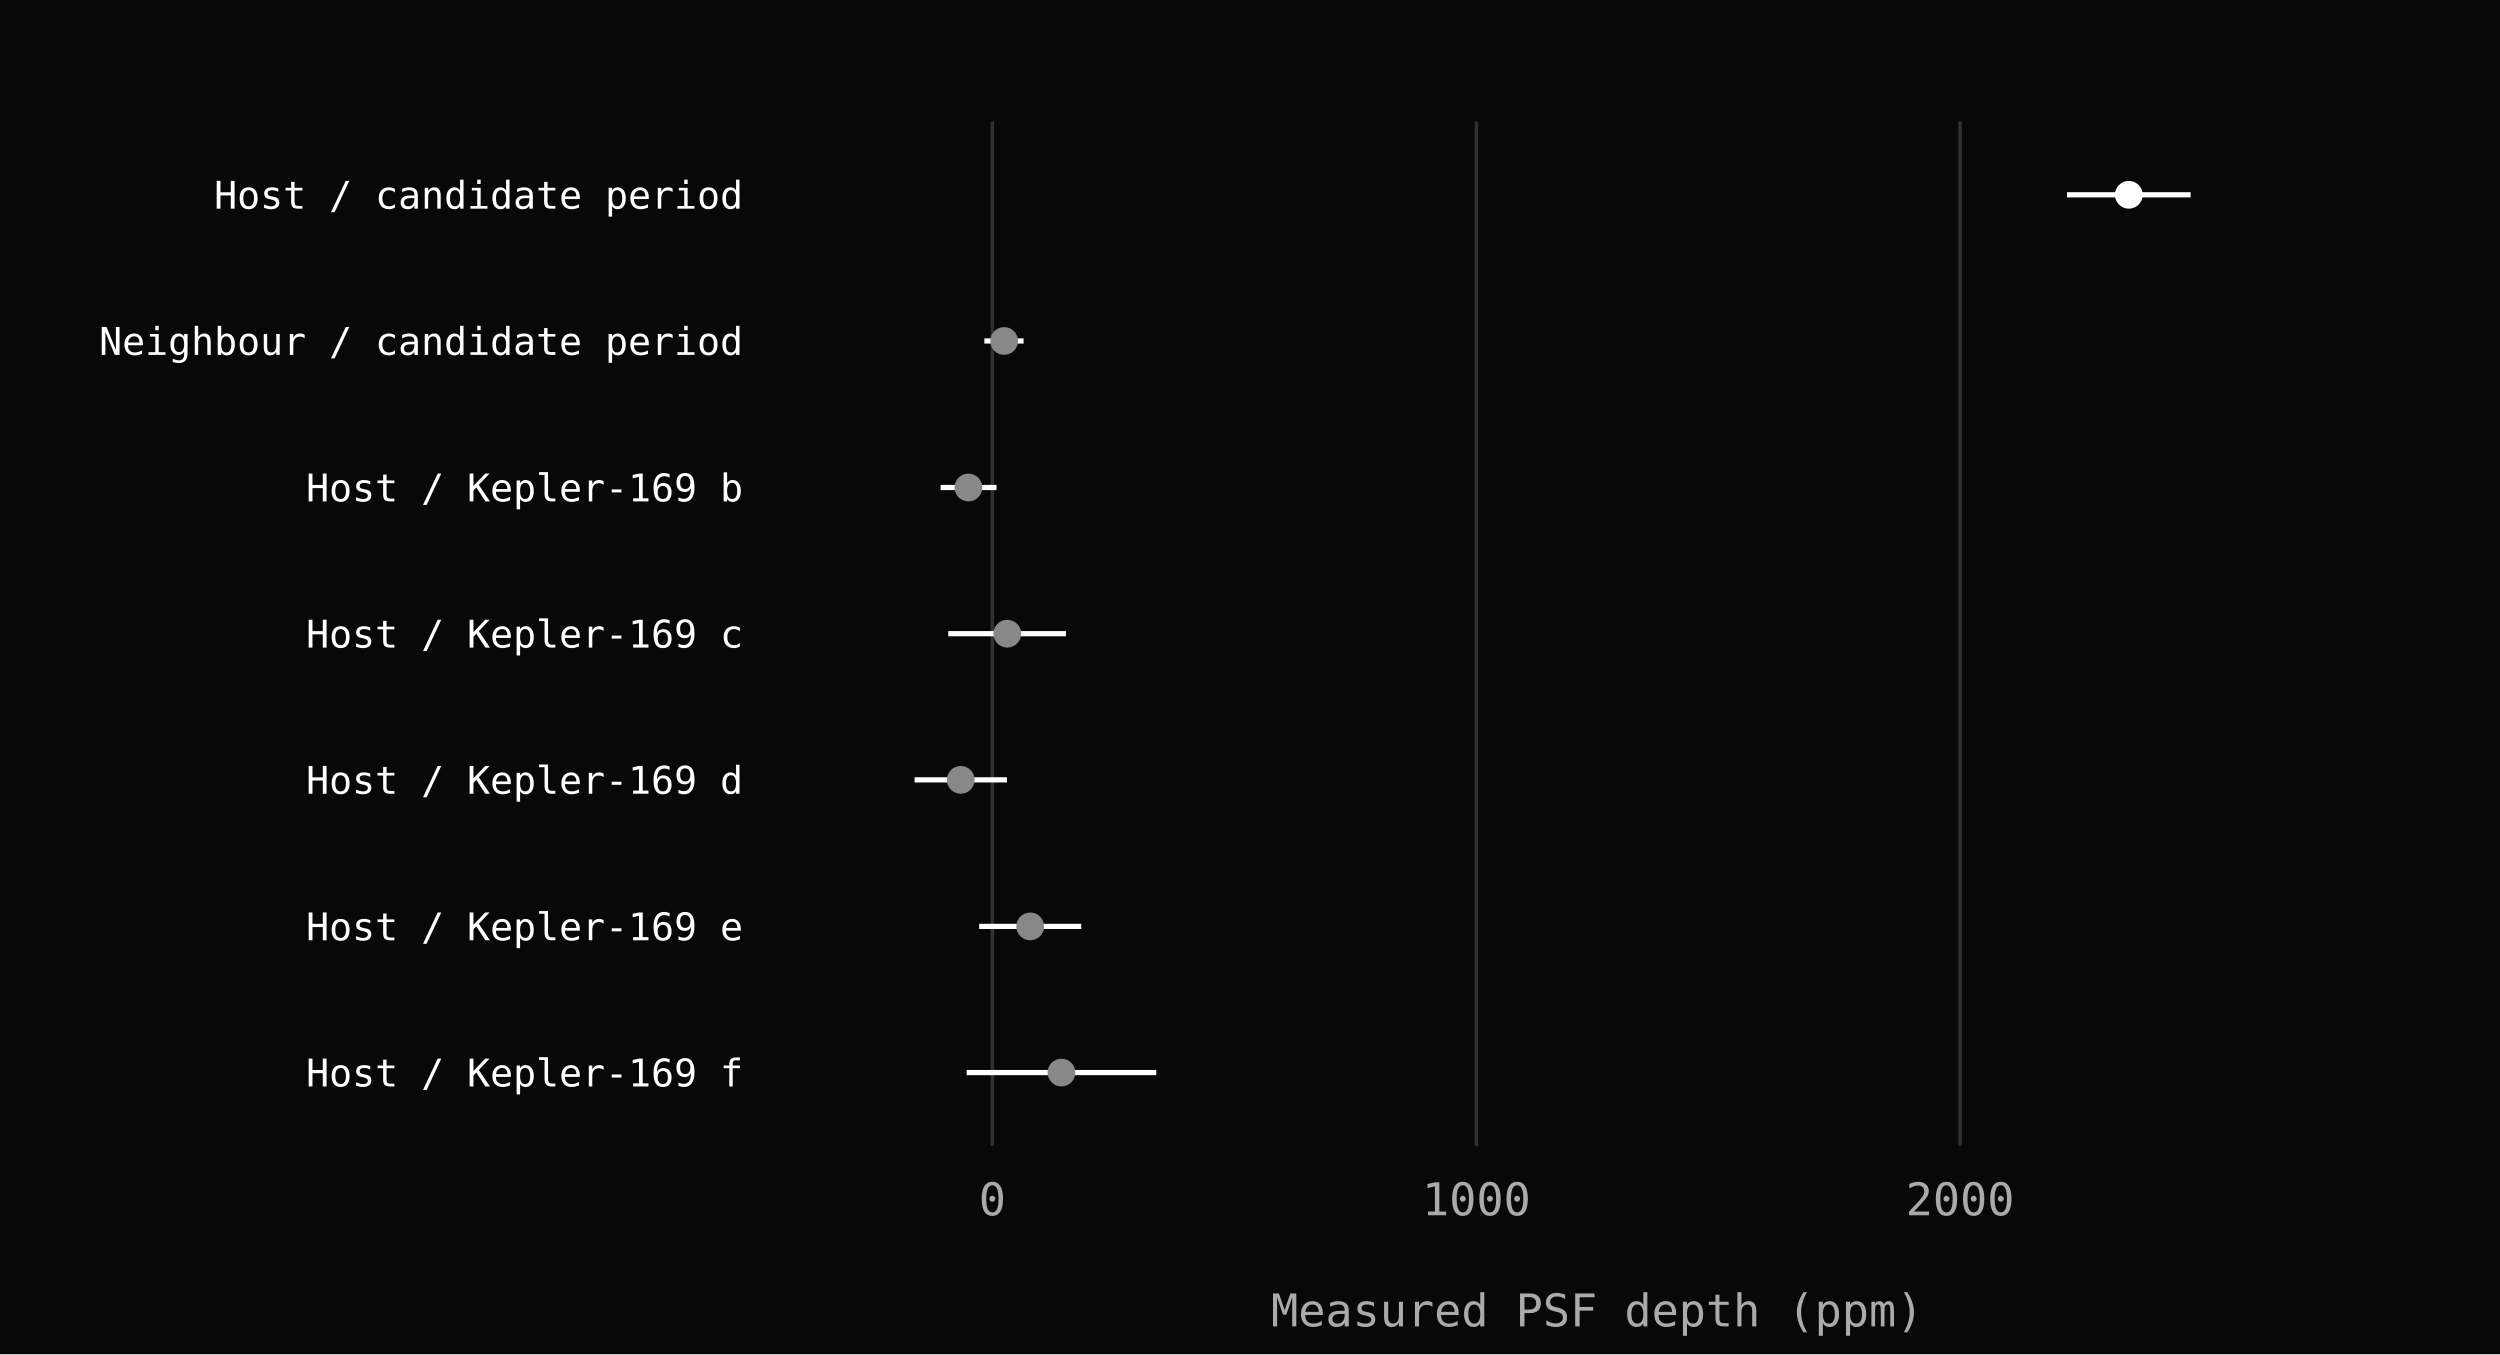
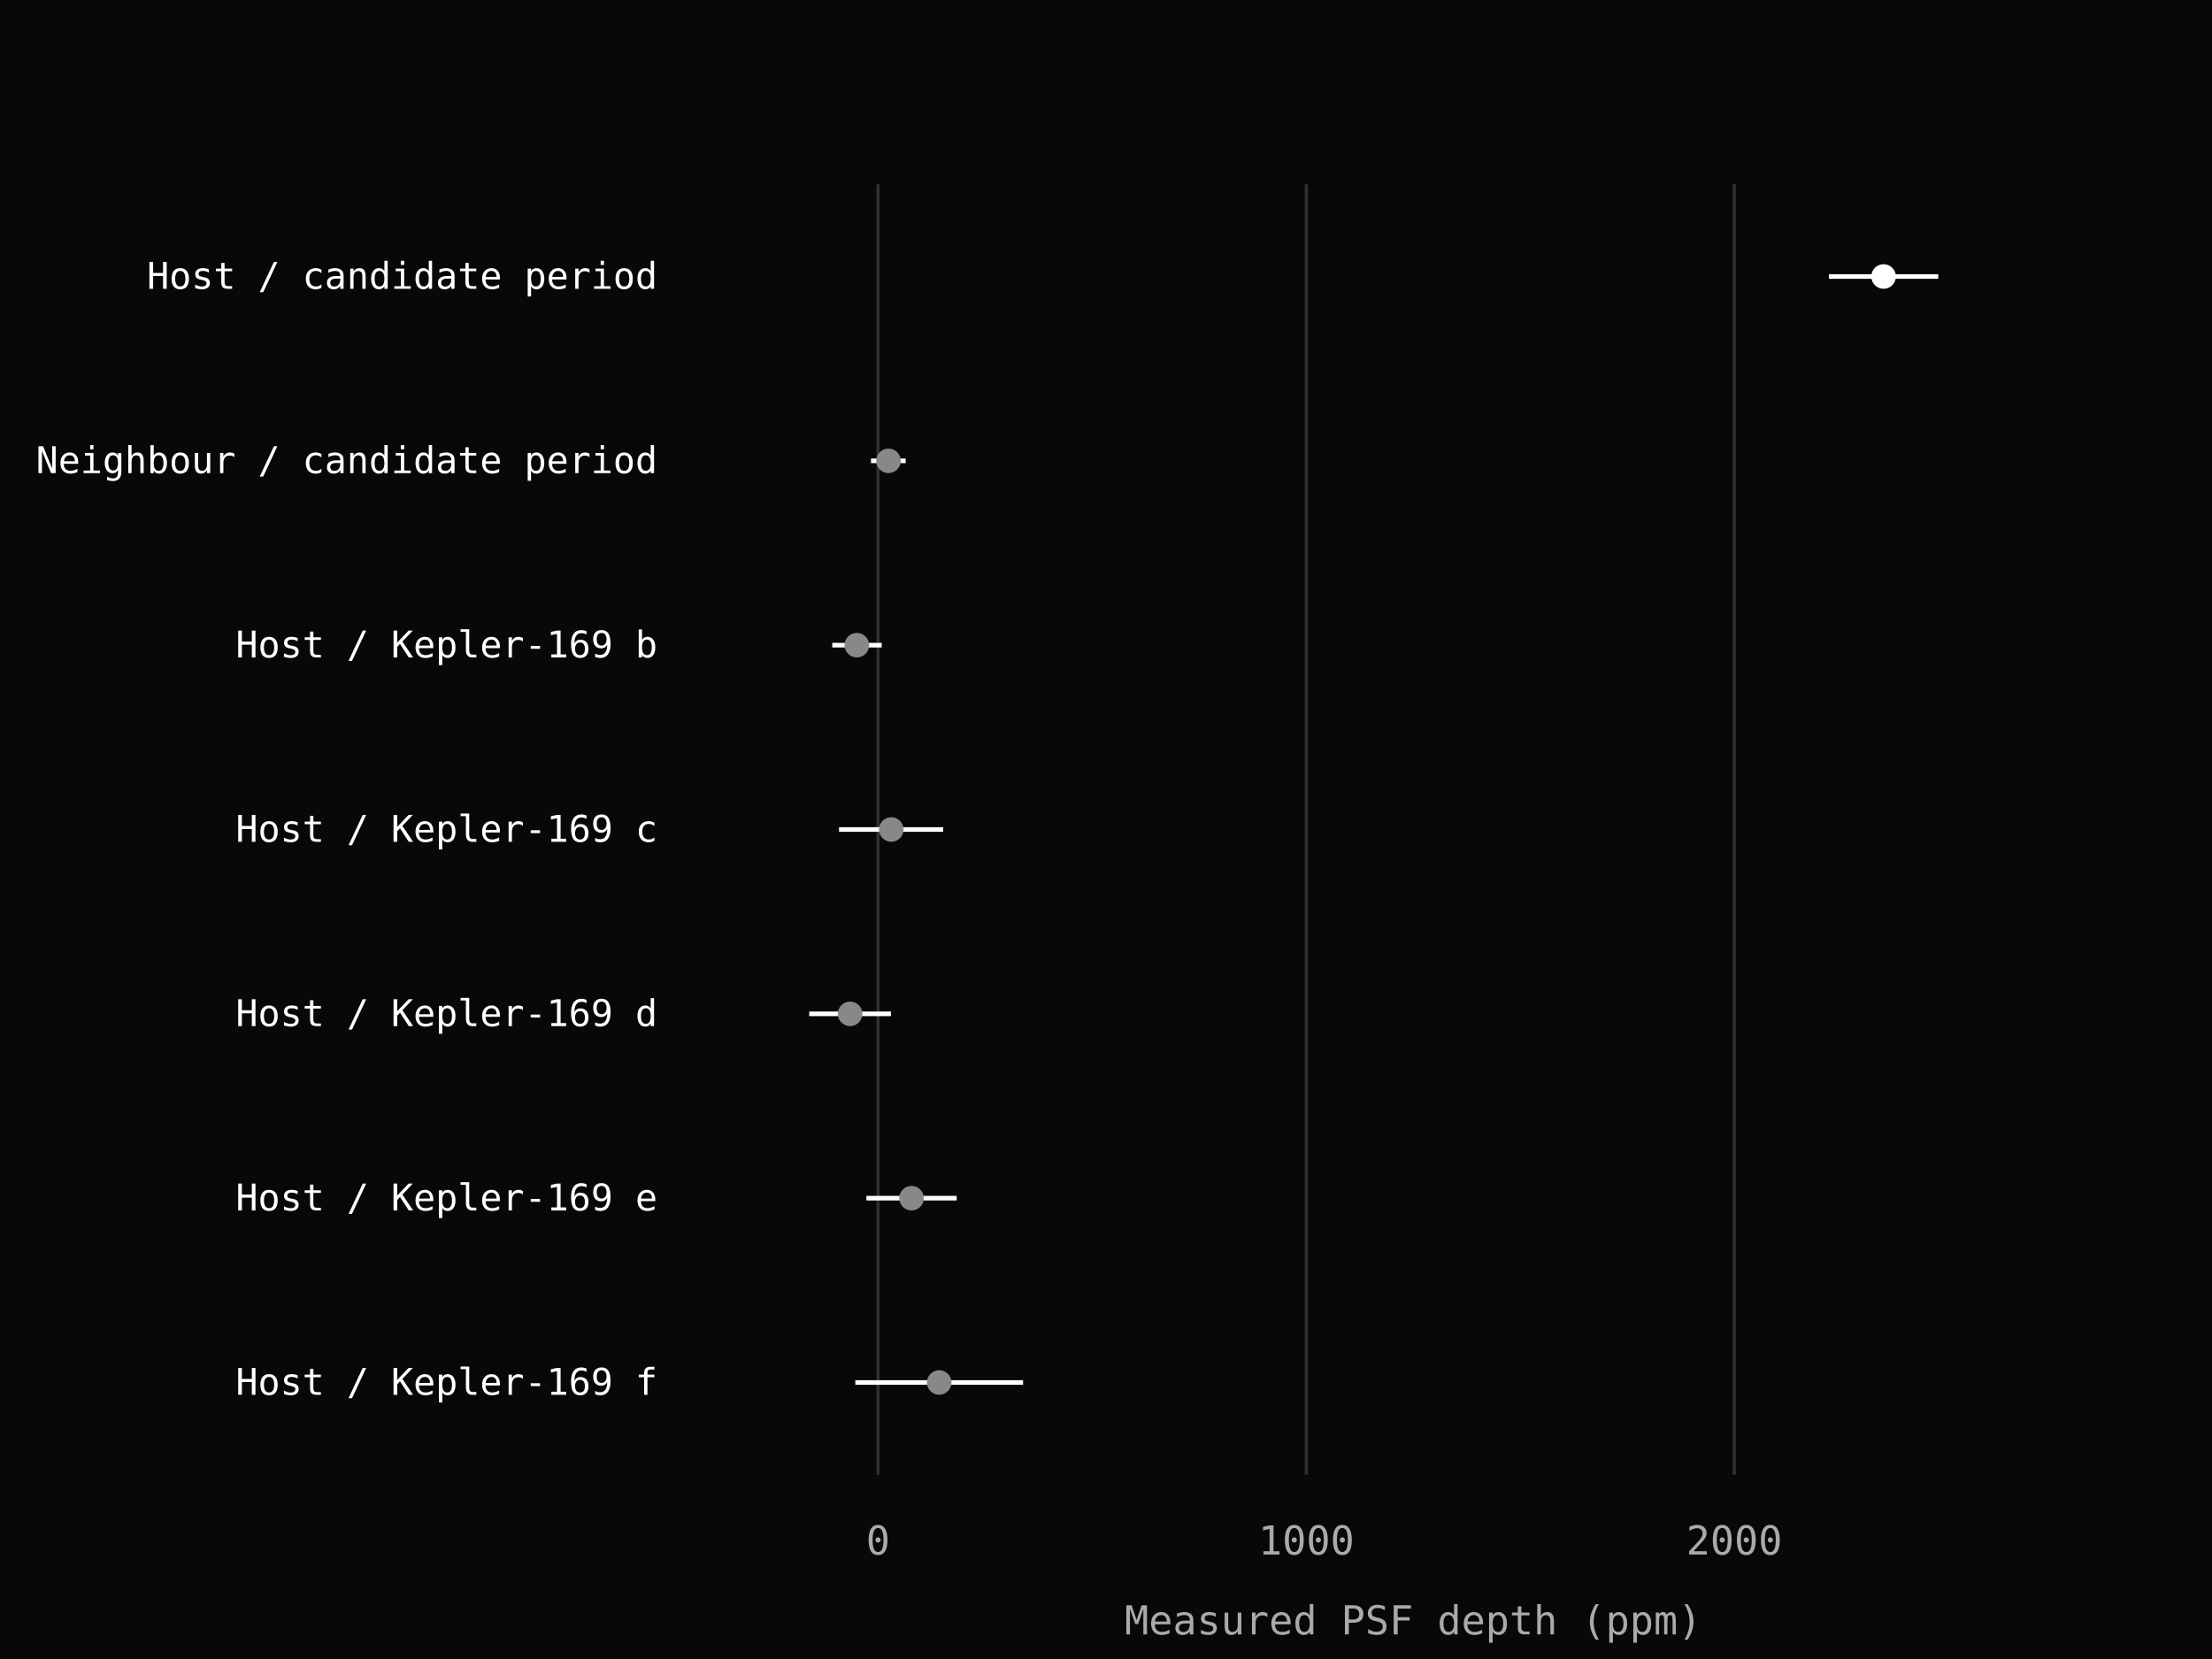
- <svg xmlns="http://www.w3.org/2000/svg" viewBox="0 0 720 390" role="img" aria-labelledby="t d">
-   <rect width="720" height="390" fill="#080808" rx="0" />
-   <line x1="285.8" y1="35.0" x2="285.8" y2="330.0" stroke="#303030" stroke-width="1" />
-   <text x="285.8" y="350.0" font-size="13" fill="#aaaaaa" text-anchor="middle" font-weight="400" font-family="IBM Plex Mono,monospace">0</text>
-   <line x1="425.2" y1="35.0" x2="425.2" y2="330.0" stroke="#303030" stroke-width="1" />
-   <text x="425.2" y="350.0" font-size="13" fill="#aaaaaa" text-anchor="middle" font-weight="400" font-family="IBM Plex Mono,monospace">1000</text>
-   <line x1="564.5" y1="35.0" x2="564.5" y2="330.0" stroke="#303030" stroke-width="1" />
-   <text x="564.5" y="350.0" font-size="13" fill="#aaaaaa" text-anchor="middle" font-weight="400" font-family="IBM Plex Mono,monospace">2000</text>
-   <text x="460.0" y="382.0" font-size="13" fill="#aaaaaa" text-anchor="middle" font-weight="400" font-family="IBM Plex Mono,monospace">Measured PSF depth (ppm)</text>
-   <text x="214.0" y="60.1" font-size="11" fill="#ffffff" text-anchor="end" font-weight="400" font-family="IBM Plex Mono,monospace">Host / candidate period</text>
-   <line x1="595.3" y1="56.1" x2="630.9" y2="56.1" stroke="#ffffff" stroke-width="1.5" />
-   <circle cx="613.1" cy="56.1" r="4" fill="#ffffff" stroke="none" stroke-width="1" opacity="1" />
-   <text x="214.0" y="102.2" font-size="11" fill="#ffffff" text-anchor="end" font-weight="400" font-family="IBM Plex Mono,monospace">Neighbour / candidate period</text>
-   <line x1="283.5" y1="98.2" x2="294.8" y2="98.2" stroke="#ffffff" stroke-width="1.5" />
-   <circle cx="289.2" cy="98.2" r="4" fill="#888888" stroke="none" stroke-width="1" opacity="1" />
-   <text x="214.0" y="144.4" font-size="11" fill="#ffffff" text-anchor="end" font-weight="400" font-family="IBM Plex Mono,monospace">Host / Kepler-169 b</text>
-   <line x1="270.9" y1="140.4" x2="287.0" y2="140.4" stroke="#ffffff" stroke-width="1.5" />
-   <circle cx="278.9" cy="140.4" r="4" fill="#888888" stroke="none" stroke-width="1" opacity="1" />
-   <text x="214.0" y="186.5" font-size="11" fill="#ffffff" text-anchor="end" font-weight="400" font-family="IBM Plex Mono,monospace">Host / Kepler-169 c</text>
-   <line x1="273.1" y1="182.5" x2="307.0" y2="182.5" stroke="#ffffff" stroke-width="1.5" />
-   <circle cx="290.1" cy="182.5" r="4" fill="#888888" stroke="none" stroke-width="1" opacity="1" />
-   <text x="214.0" y="228.6" font-size="11" fill="#ffffff" text-anchor="end" font-weight="400" font-family="IBM Plex Mono,monospace">Host / Kepler-169 d</text>
-   <line x1="263.4" y1="224.6" x2="290.0" y2="224.6" stroke="#ffffff" stroke-width="1.5" />
-   <circle cx="276.7" cy="224.6" r="4" fill="#888888" stroke="none" stroke-width="1" opacity="1" />
-   <text x="214.0" y="270.8" font-size="11" fill="#ffffff" text-anchor="end" font-weight="400" font-family="IBM Plex Mono,monospace">Host / Kepler-169 e</text>
-   <line x1="282.0" y1="266.8" x2="311.4" y2="266.8" stroke="#ffffff" stroke-width="1.5" />
-   <circle cx="296.7" cy="266.8" r="4" fill="#888888" stroke="none" stroke-width="1" opacity="1" />
-   <text x="214.0" y="312.9" font-size="11" fill="#ffffff" text-anchor="end" font-weight="400" font-family="IBM Plex Mono,monospace">Host / Kepler-169 f</text>
-   <line x1="278.4" y1="308.9" x2="333.0" y2="308.9" stroke="#ffffff" stroke-width="1.5" />
-   <circle cx="305.7" cy="308.9" r="4" fill="#888888" stroke="none" stroke-width="1" opacity="1" />
-   <rect class="chart-hit" x="12.00" y="41.07" width="696.00" height="30.00" fill="transparent" data-chart-detail="[&quot;Host / candidate period&quot;, [[&quot;Depth&quot;, &quot;2,348.07 ppm&quot;], [&quot;Uncertainty&quot;, &quot;±127.64 ppm&quot;], [&quot;Count&quot;, &quot;73&quot;]]]" />
-   <rect class="chart-hit" x="12.00" y="83.21" width="696.00" height="30.00" fill="transparent" data-chart-detail="[&quot;Neighbour / candidate period&quot;, [[&quot;Depth&quot;, &quot;24.41 ppm&quot;], [&quot;Uncertainty&quot;, &quot;±40.60 ppm&quot;], [&quot;Count&quot;, &quot;73&quot;]]]" />
-   <rect class="chart-hit" x="12.00" y="125.36" width="696.00" height="30.00" fill="transparent" data-chart-detail="[&quot;Host / Kepler-169 b&quot;, [[&quot;Depth&quot;, &quot;-49.01 ppm&quot;], [&quot;Uncertainty&quot;, &quot;±57.57 ppm&quot;], [&quot;Count&quot;, &quot;303&quot;]]]" />
-   <rect class="chart-hit" x="12.00" y="167.50" width="696.00" height="30.00" fill="transparent" data-chart-detail="[&quot;Host / Kepler-169 c&quot;, [[&quot;Depth&quot;, &quot;30.93 ppm&quot;], [&quot;Uncertainty&quot;, &quot;±121.53 ppm&quot;], [&quot;Count&quot;, &quot;160&quot;]]]" />
-   <rect class="chart-hit" x="12.00" y="209.64" width="696.00" height="30.00" fill="transparent" data-chart-detail="[&quot;Host / Kepler-169 d&quot;, [[&quot;Depth&quot;, &quot;-64.96 ppm&quot;], [&quot;Uncertainty&quot;, &quot;±95.16 ppm&quot;], [&quot;Count&quot;, &quot;120&quot;]]]" />
-   <rect class="chart-hit" x="12.00" y="251.79" width="696.00" height="30.00" fill="transparent" data-chart-detail="[&quot;Host / Kepler-169 e&quot;, [[&quot;Depth&quot;, &quot;78.38 ppm&quot;], [&quot;Uncertainty&quot;, &quot;±105.49 ppm&quot;], [&quot;Count&quot;, &quot;74&quot;]]]" />
-   <rect class="chart-hit" x="12.00" y="293.93" width="696.00" height="30.00" fill="transparent" data-chart-detail="[&quot;Host / Kepler-169 f&quot;, [[&quot;Depth&quot;, &quot;143.05 ppm&quot;], [&quot;Uncertainty&quot;, &quot;±196.07 ppm&quot;], [&quot;Count&quot;, &quot;12&quot;]]]" />
+ <svg xmlns="http://www.w3.org/2000/svg" viewBox="0 0 720 540" role="img" aria-labelledby="t d">
+   <rect width="720" height="540" fill="#080808" rx="0" />
+   <line x1="285.8" y1="60.0" x2="285.8" y2="480.0" stroke="#303030" stroke-width="1" />
+   <text x="285.8" y="506.0" font-size="13" fill="#aaaaaa" text-anchor="middle" font-weight="400" font-family="IBM Plex Mono,monospace">0</text>
+   <line x1="425.2" y1="60.0" x2="425.2" y2="480.0" stroke="#303030" stroke-width="1" />
+   <text x="425.2" y="506.0" font-size="13" fill="#aaaaaa" text-anchor="middle" font-weight="400" font-family="IBM Plex Mono,monospace">1000</text>
+   <line x1="564.5" y1="60.0" x2="564.5" y2="480.0" stroke="#303030" stroke-width="1" />
+   <text x="564.5" y="506.0" font-size="13" fill="#aaaaaa" text-anchor="middle" font-weight="400" font-family="IBM Plex Mono,monospace">2000</text>
+   <text x="460.0" y="532.0" font-size="13" fill="#aaaaaa" text-anchor="middle" font-weight="400" font-family="IBM Plex Mono,monospace">Measured PSF depth (ppm)</text>
+   <text x="214.0" y="94.0" font-size="12" fill="#ffffff" text-anchor="end" font-weight="400" font-family="IBM Plex Mono,monospace">Host / candidate period</text>
+   <line x1="595.3" y1="90.0" x2="630.9" y2="90.0" stroke="#ffffff" stroke-width="1.5" />
+   <circle cx="613.1" cy="90.0" r="4" fill="#ffffff" stroke="none" stroke-width="1" opacity="1" />
+   <text x="214.0" y="154.0" font-size="12" fill="#ffffff" text-anchor="end" font-weight="400" font-family="IBM Plex Mono,monospace">Neighbour / candidate period</text>
+   <line x1="283.5" y1="150.0" x2="294.8" y2="150.0" stroke="#ffffff" stroke-width="1.5" />
+   <circle cx="289.2" cy="150.0" r="4" fill="#888888" stroke="none" stroke-width="1" opacity="1" />
+   <text x="214.0" y="214.0" font-size="12" fill="#ffffff" text-anchor="end" font-weight="400" font-family="IBM Plex Mono,monospace">Host / Kepler-169 b</text>
+   <line x1="270.9" y1="210.0" x2="287.0" y2="210.0" stroke="#ffffff" stroke-width="1.5" />
+   <circle cx="278.9" cy="210.0" r="4" fill="#888888" stroke="none" stroke-width="1" opacity="1" />
+   <text x="214.0" y="274.0" font-size="12" fill="#ffffff" text-anchor="end" font-weight="400" font-family="IBM Plex Mono,monospace">Host / Kepler-169 c</text>
+   <line x1="273.1" y1="270.0" x2="307.0" y2="270.0" stroke="#ffffff" stroke-width="1.5" />
+   <circle cx="290.1" cy="270.0" r="4" fill="#888888" stroke="none" stroke-width="1" opacity="1" />
+   <text x="214.0" y="334.0" font-size="12" fill="#ffffff" text-anchor="end" font-weight="400" font-family="IBM Plex Mono,monospace">Host / Kepler-169 d</text>
+   <line x1="263.4" y1="330.0" x2="290.0" y2="330.0" stroke="#ffffff" stroke-width="1.5" />
+   <circle cx="276.7" cy="330.0" r="4" fill="#888888" stroke="none" stroke-width="1" opacity="1" />
+   <text x="214.0" y="394.0" font-size="12" fill="#ffffff" text-anchor="end" font-weight="400" font-family="IBM Plex Mono,monospace">Host / Kepler-169 e</text>
+   <line x1="282.0" y1="390.0" x2="311.4" y2="390.0" stroke="#ffffff" stroke-width="1.5" />
+   <circle cx="296.7" cy="390.0" r="4" fill="#888888" stroke="none" stroke-width="1" opacity="1" />
+   <text x="214.0" y="454.0" font-size="12" fill="#ffffff" text-anchor="end" font-weight="400" font-family="IBM Plex Mono,monospace">Host / Kepler-169 f</text>
+   <line x1="278.4" y1="450.0" x2="333.0" y2="450.0" stroke="#ffffff" stroke-width="1.5" />
+   <circle cx="305.7" cy="450.0" r="4" fill="#888888" stroke="none" stroke-width="1" opacity="1" />
+   <rect class="chart-hit" x="12.00" y="75.00" width="696.00" height="30.00" fill="transparent" data-chart-detail="[&quot;Host / candidate period&quot;, [[&quot;Depth&quot;, &quot;2,348.07 ppm&quot;], [&quot;Uncertainty&quot;, &quot;±127.64 ppm&quot;], [&quot;Count&quot;, &quot;73&quot;]]]" />
+   <rect class="chart-hit" x="12.00" y="135.00" width="696.00" height="30.00" fill="transparent" data-chart-detail="[&quot;Neighbour / candidate period&quot;, [[&quot;Depth&quot;, &quot;24.41 ppm&quot;], [&quot;Uncertainty&quot;, &quot;±40.60 ppm&quot;], [&quot;Count&quot;, &quot;73&quot;]]]" />
+   <rect class="chart-hit" x="12.00" y="195.00" width="696.00" height="30.00" fill="transparent" data-chart-detail="[&quot;Host / Kepler-169 b&quot;, [[&quot;Depth&quot;, &quot;-49.01 ppm&quot;], [&quot;Uncertainty&quot;, &quot;±57.57 ppm&quot;], [&quot;Count&quot;, &quot;303&quot;]]]" />
+   <rect class="chart-hit" x="12.00" y="255.00" width="696.00" height="30.00" fill="transparent" data-chart-detail="[&quot;Host / Kepler-169 c&quot;, [[&quot;Depth&quot;, &quot;30.93 ppm&quot;], [&quot;Uncertainty&quot;, &quot;±121.53 ppm&quot;], [&quot;Count&quot;, &quot;160&quot;]]]" />
+   <rect class="chart-hit" x="12.00" y="315.00" width="696.00" height="30.00" fill="transparent" data-chart-detail="[&quot;Host / Kepler-169 d&quot;, [[&quot;Depth&quot;, &quot;-64.96 ppm&quot;], [&quot;Uncertainty&quot;, &quot;±95.16 ppm&quot;], [&quot;Count&quot;, &quot;120&quot;]]]" />
+   <rect class="chart-hit" x="12.00" y="375.00" width="696.00" height="30.00" fill="transparent" data-chart-detail="[&quot;Host / Kepler-169 e&quot;, [[&quot;Depth&quot;, &quot;78.38 ppm&quot;], [&quot;Uncertainty&quot;, &quot;±105.49 ppm&quot;], [&quot;Count&quot;, &quot;74&quot;]]]" />
+   <rect class="chart-hit" x="12.00" y="435.00" width="696.00" height="30.00" fill="transparent" data-chart-detail="[&quot;Host / Kepler-169 f&quot;, [[&quot;Depth&quot;, &quot;143.05 ppm&quot;], [&quot;Uncertainty&quot;, &quot;±196.07 ppm&quot;], [&quot;Count&quot;, &quot;12&quot;]]]" />
</svg>
